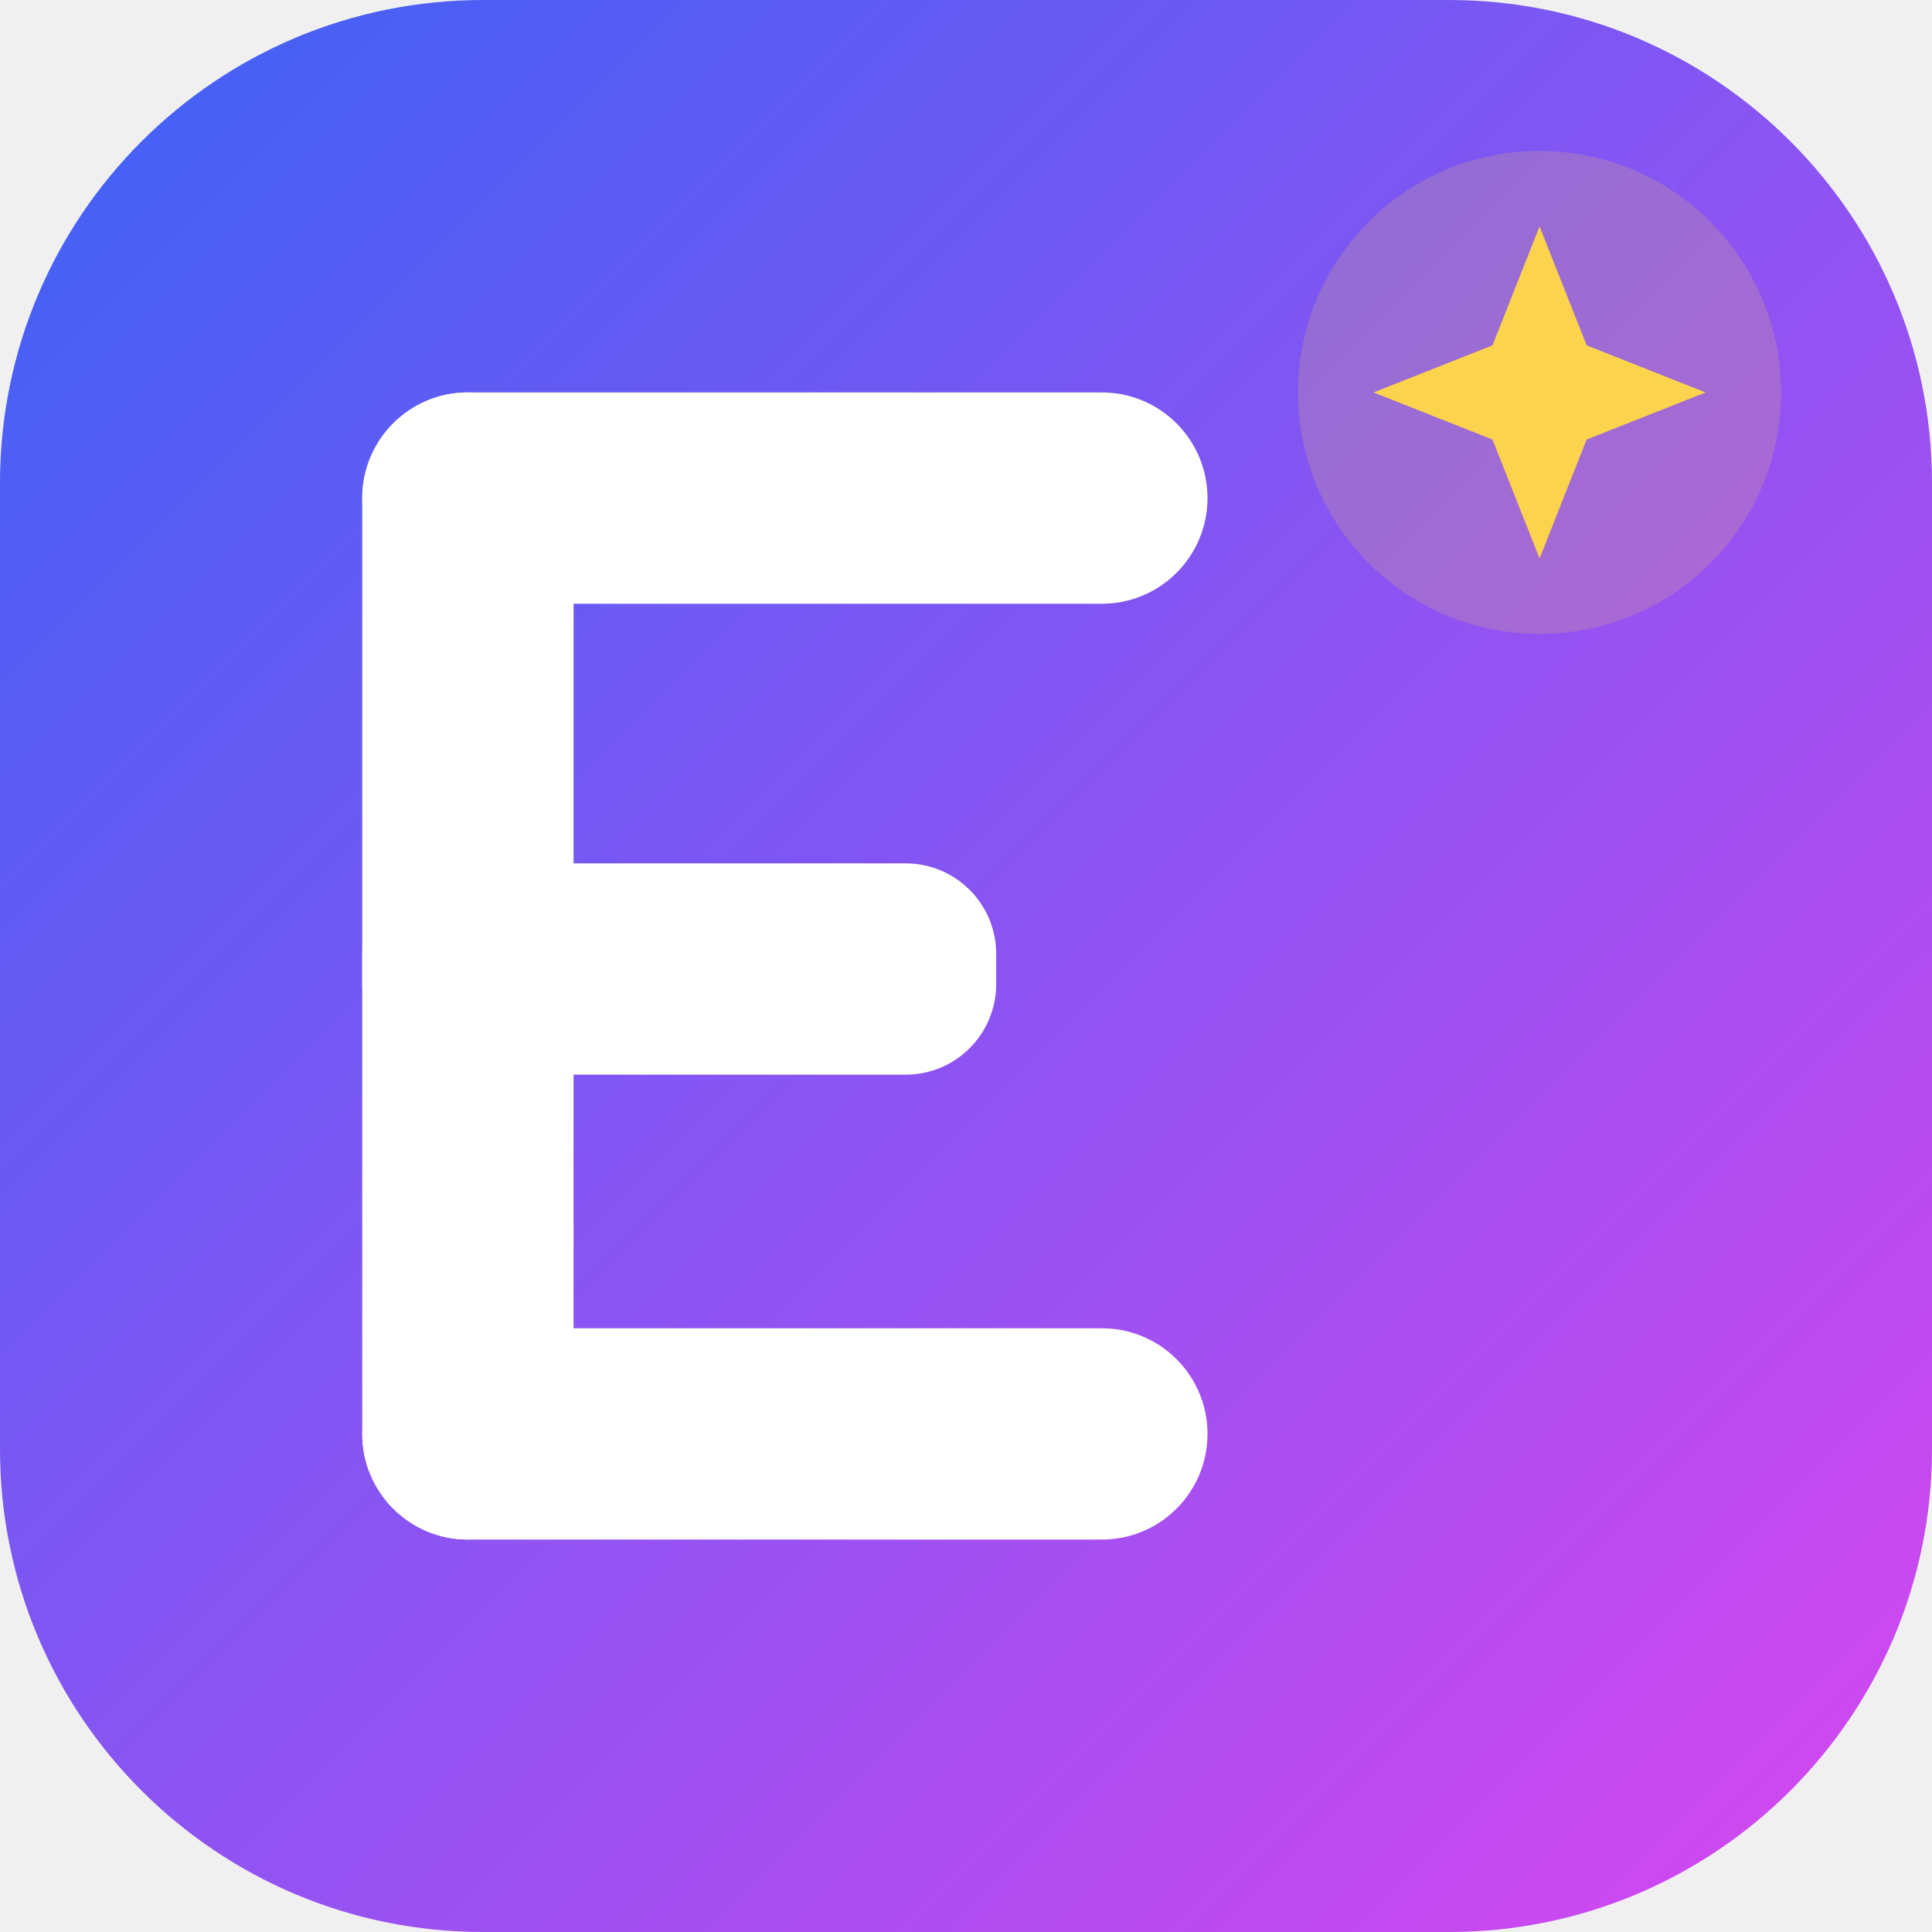
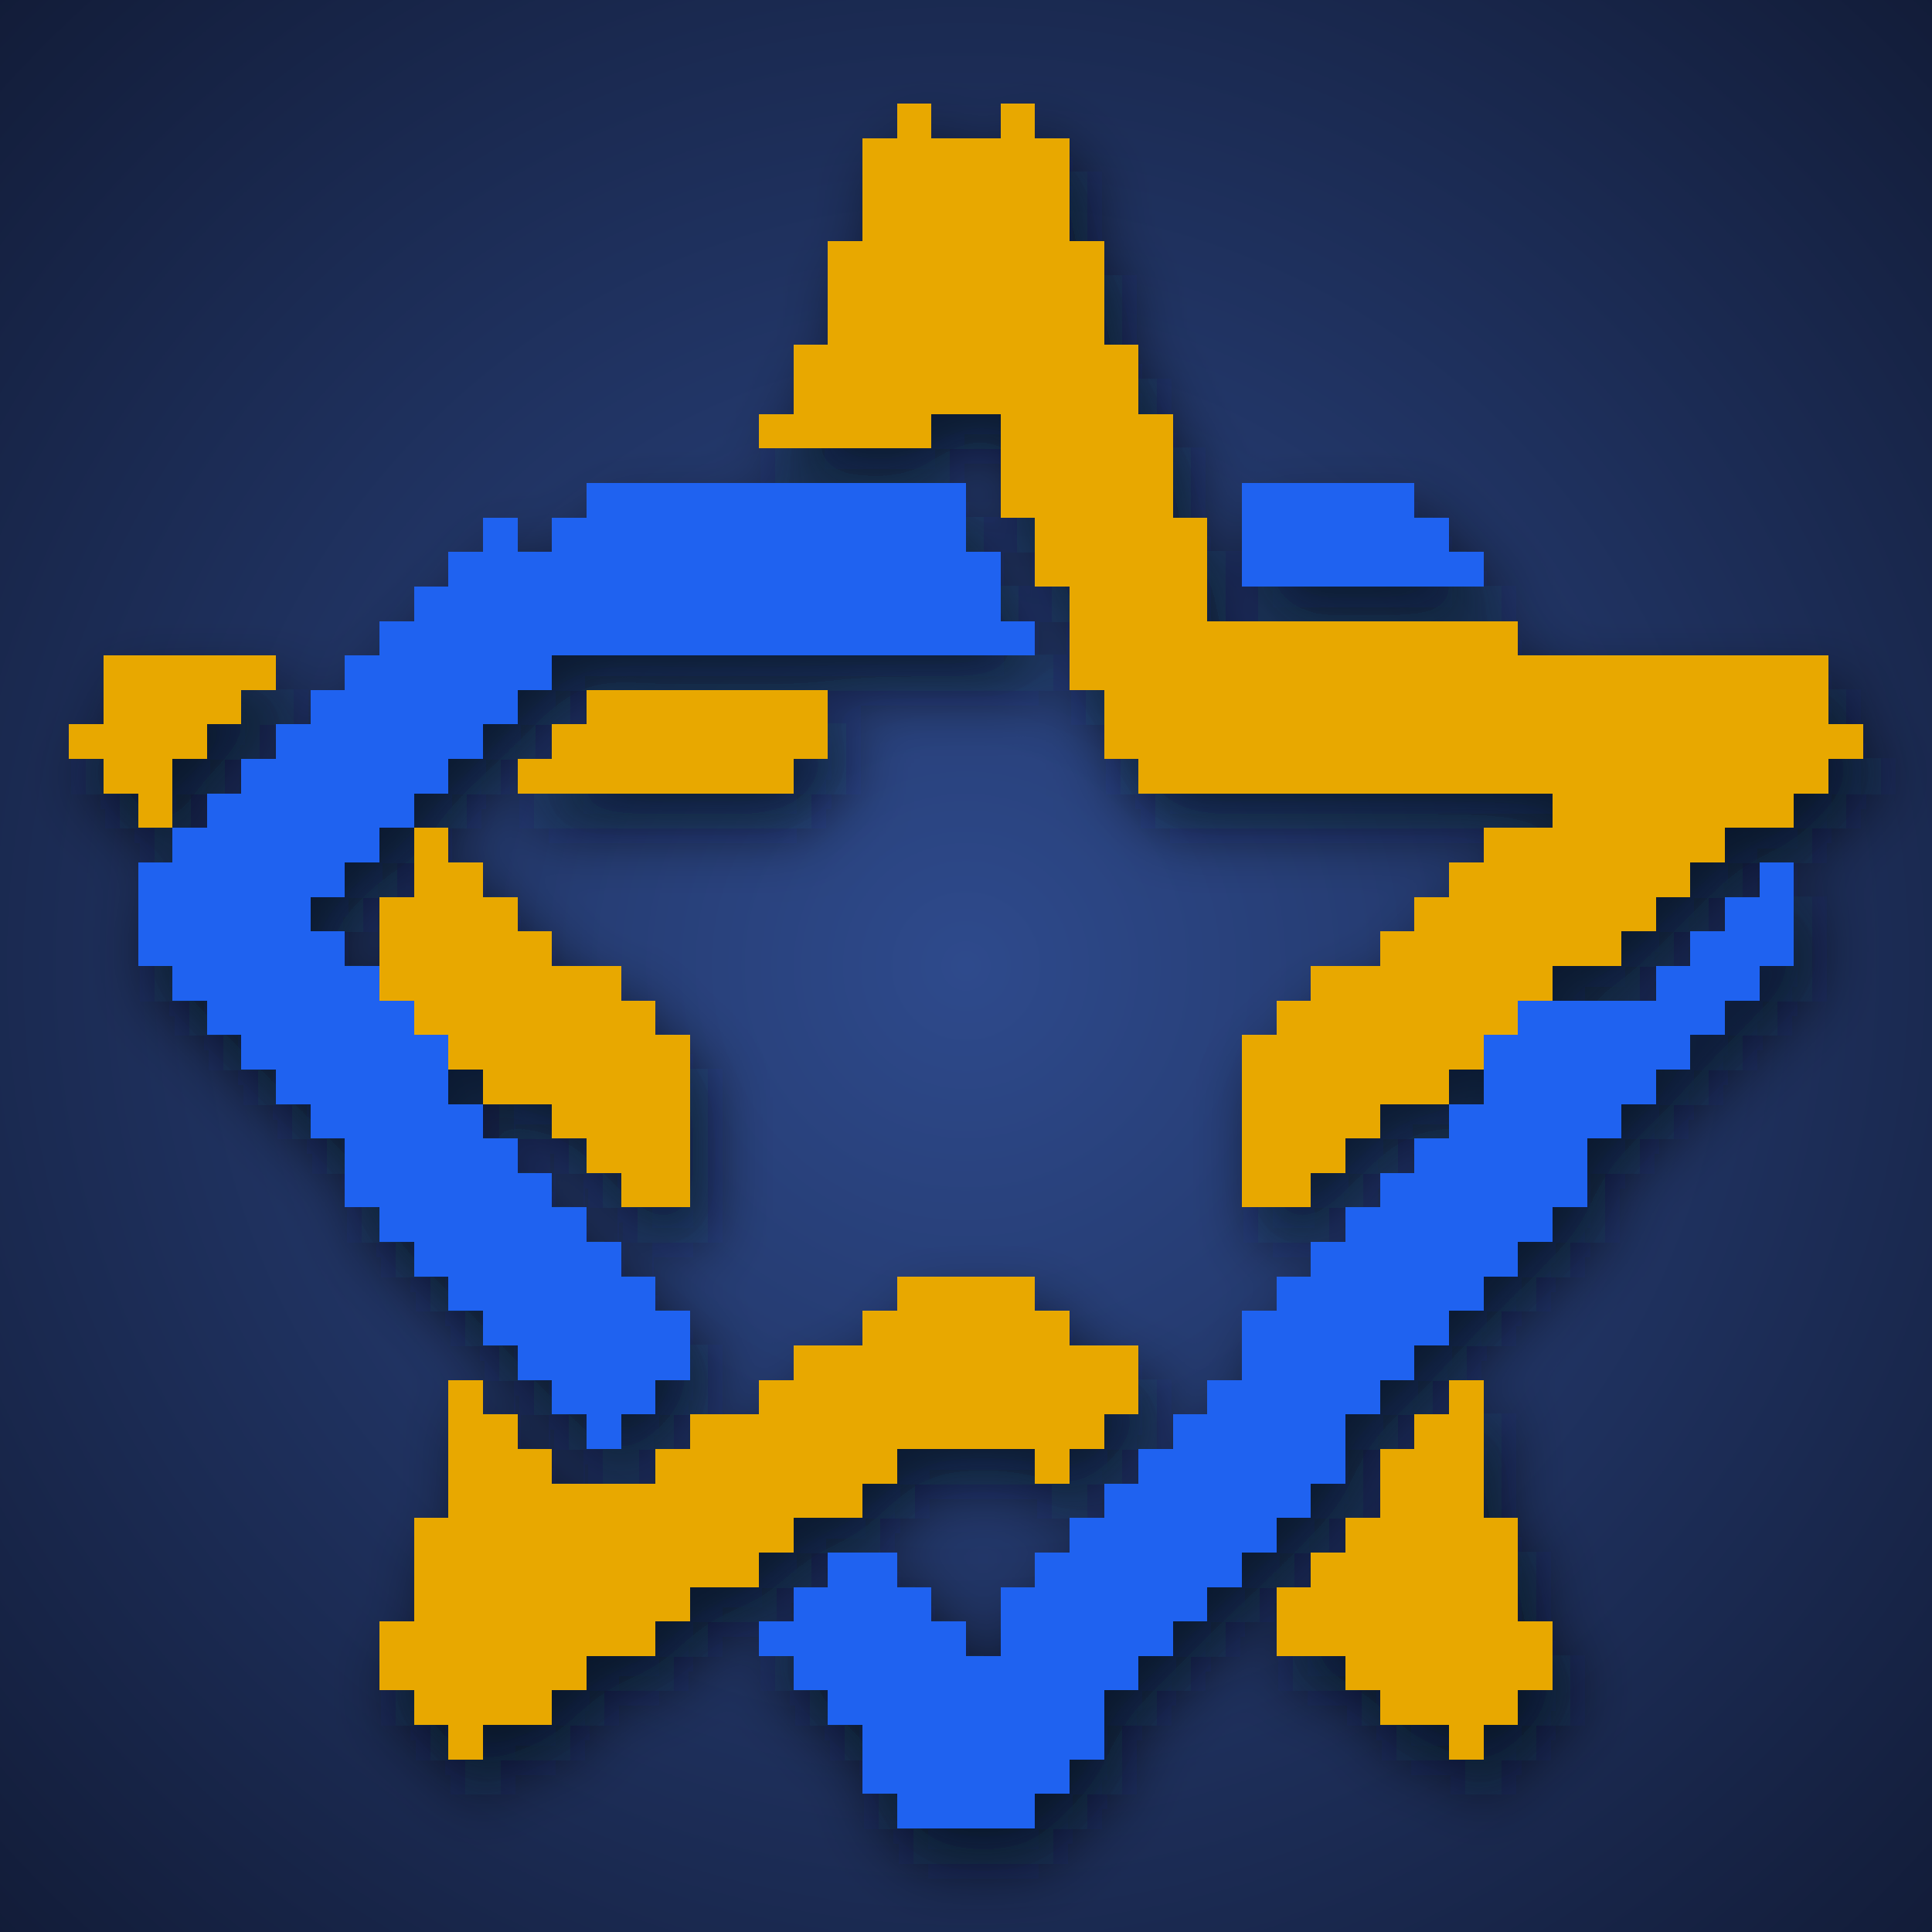
- <svg xmlns="http://www.w3.org/2000/svg" viewBox="0 0 32 32">
+ <svg xmlns="http://www.w3.org/2000/svg" width="3000" height="3000" viewBox="0 0 56 56" shape-rendering="crispEdges">
  <defs>
-     <linearGradient id="bg" x1="0%" y1="0%" x2="100%" y2="100%">
-       <stop offset="0%" stop-color="#3b62f5" />
-       <stop offset="100%" stop-color="#d946ef" />
-     </linearGradient>
+     <radialGradient id="g" cx="0.5" cy="0.5" r="0.707">
+       <stop offset="0" stop-color="#2E4A8C" />
+       <stop offset="1" stop-color="#121C38" />
+     </radialGradient>
+     <filter id="b" x="-10%" y="-10%" width="120%" height="120%">
+       <feGaussianBlur stdDeviation="0.9" />
+     </filter>
  </defs>
-   <rect width="32" height="32" rx="8" fill="url(#bg)" />
-   <rect x="6" y="6.5" width="3.5" height="19" rx="1.75" fill="white" />
-   <rect x="6" y="6.5" width="14" height="3.5" rx="1.75" fill="white" />
-   <rect x="6" y="14.3" width="10.5" height="3.5" rx="1.5" fill="white" />
-   <rect x="6" y="22" width="14" height="3.5" rx="1.75" fill="white" />
-   <circle cx="25.5" cy="6.5" r="4" fill="#FCD34D" opacity="0.18" />
-   <path d="M25.5,3.75 L26.28,5.72 L28.25,6.5 L26.28,7.28 L25.5,9.25 L24.72,7.28 L22.75,6.5 L24.72,5.72 Z" fill="#FCD34D" />
+   <rect width="56" height="56" fill="url(#g)" />
+   <g filter="url(#b)" opacity="0.7" transform="translate(0.5 1)">
+     <rect x="26" y="3" width="1" height="1" fill="#050918" />
+     <rect x="29" y="3" width="1" height="1" fill="#050918" />
+     <rect x="25" y="4" width="6" height="1" fill="#050918" />
+     <rect x="25" y="5" width="6" height="1" fill="#050918" />
+     <rect x="25" y="6" width="6" height="1" fill="#050918" />
+     <rect x="24" y="7" width="8" height="1" fill="#050918" />
+     <rect x="24" y="8" width="8" height="1" fill="#050918" />
+     <rect x="24" y="9" width="8" height="1" fill="#050918" />
+     <rect x="23" y="10" width="10" height="1" fill="#050918" />
+     <rect x="23" y="11" width="10" height="1" fill="#050918" />
+     <rect x="22" y="12" width="5" height="1" fill="#050918" />
+     <rect x="29" y="12" width="5" height="1" fill="#050918" />
+     <rect x="29" y="13" width="5" height="1" fill="#050918" />
+     <rect x="29" y="14" width="5" height="1" fill="#050918" />
+     <rect x="30" y="15" width="5" height="1" fill="#050918" />
+     <rect x="30" y="16" width="5" height="1" fill="#050918" />
+     <rect x="31" y="17" width="4" height="1" fill="#050918" />
+     <rect x="31" y="18" width="13" height="1" fill="#050918" />
+     <rect x="3" y="19" width="5" height="1" fill="#050918" />
+     <rect x="31" y="19" width="22" height="1" fill="#050918" />
+     <rect x="3" y="20" width="4" height="1" fill="#050918" />
+     <rect x="17" y="20" width="7" height="1" fill="#050918" />
+     <rect x="32" y="20" width="21" height="1" fill="#050918" />
+     <rect x="2" y="21" width="4" height="1" fill="#050918" />
+     <rect x="16" y="21" width="8" height="1" fill="#050918" />
+     <rect x="32" y="21" width="22" height="1" fill="#050918" />
+     <rect x="3" y="22" width="2" height="1" fill="#050918" />
+     <rect x="15" y="22" width="8" height="1" fill="#050918" />
+     <rect x="33" y="22" width="20" height="1" fill="#050918" />
+     <rect x="4" y="23" width="1" height="1" fill="#050918" />
+     <rect x="45" y="23" width="7" height="1" fill="#050918" />
+     <rect x="12" y="24" width="1" height="1" fill="#050918" />
+     <rect x="43" y="24" width="7" height="1" fill="#050918" />
+     <rect x="12" y="25" width="2" height="1" fill="#050918" />
+     <rect x="42" y="25" width="7" height="1" fill="#050918" />
+     <rect x="11" y="26" width="4" height="1" fill="#050918" />
+     <rect x="41" y="26" width="7" height="1" fill="#050918" />
+     <rect x="11" y="27" width="5" height="1" fill="#050918" />
+     <rect x="40" y="27" width="7" height="1" fill="#050918" />
+     <rect x="11" y="28" width="7" height="1" fill="#050918" />
+     <rect x="38" y="28" width="7" height="1" fill="#050918" />
+     <rect x="12" y="29" width="7" height="1" fill="#050918" />
+     <rect x="37" y="29" width="7" height="1" fill="#050918" />
+     <rect x="13" y="30" width="7" height="1" fill="#050918" />
+     <rect x="36" y="30" width="7" height="1" fill="#050918" />
+     <rect x="14" y="31" width="6" height="1" fill="#050918" />
+     <rect x="36" y="31" width="6" height="1" fill="#050918" />
+     <rect x="16" y="32" width="4" height="1" fill="#050918" />
+     <rect x="36" y="32" width="4" height="1" fill="#050918" />
+     <rect x="17" y="33" width="3" height="1" fill="#050918" />
+     <rect x="36" y="33" width="3" height="1" fill="#050918" />
+     <rect x="18" y="34" width="2" height="1" fill="#050918" />
+     <rect x="36" y="34" width="2" height="1" fill="#050918" />
+     <rect x="26" y="37" width="4" height="1" fill="#050918" />
+     <rect x="25" y="38" width="6" height="1" fill="#050918" />
+     <rect x="23" y="39" width="10" height="1" fill="#050918" />
+     <rect x="13" y="40" width="1" height="1" fill="#050918" />
+     <rect x="22" y="40" width="11" height="1" fill="#050918" />
+     <rect x="42" y="40" width="1" height="1" fill="#050918" />
+     <rect x="13" y="41" width="2" height="1" fill="#050918" />
+     <rect x="20" y="41" width="12" height="1" fill="#050918" />
+     <rect x="41" y="41" width="2" height="1" fill="#050918" />
+     <rect x="13" y="42" width="3" height="1" fill="#050918" />
+     <rect x="19" y="42" width="7" height="1" fill="#050918" />
+     <rect x="30" y="42" width="1" height="1" fill="#050918" />
+     <rect x="40" y="42" width="3" height="1" fill="#050918" />
+     <rect x="13" y="43" width="12" height="1" fill="#050918" />
+     <rect x="40" y="43" width="3" height="1" fill="#050918" />
+     <rect x="12" y="44" width="11" height="1" fill="#050918" />
+     <rect x="39" y="44" width="5" height="1" fill="#050918" />
+     <rect x="12" y="45" width="10" height="1" fill="#050918" />
+     <rect x="38" y="45" width="6" height="1" fill="#050918" />
+     <rect x="12" y="46" width="8" height="1" fill="#050918" />
+     <rect x="37" y="46" width="7" height="1" fill="#050918" />
+     <rect x="11" y="47" width="8" height="1" fill="#050918" />
+     <rect x="37" y="47" width="8" height="1" fill="#050918" />
+     <rect x="11" y="48" width="6" height="1" fill="#050918" />
+     <rect x="39" y="48" width="6" height="1" fill="#050918" />
+     <rect x="12" y="49" width="4" height="1" fill="#050918" />
+     <rect x="40" y="49" width="4" height="1" fill="#050918" />
+     <rect x="13" y="50" width="1" height="1" fill="#050918" />
+     <rect x="42" y="50" width="1" height="1" fill="#050918" />
+     <rect x="17" y="14" width="11" height="1" fill="#050918" />
+     <rect x="36" y="14" width="5" height="1" fill="#050918" />
+     <rect x="14" y="15" width="1" height="1" fill="#050918" />
+     <rect x="16" y="15" width="12" height="1" fill="#050918" />
+     <rect x="36" y="15" width="6" height="1" fill="#050918" />
+     <rect x="13" y="16" width="16" height="1" fill="#050918" />
+     <rect x="36" y="16" width="7" height="1" fill="#050918" />
+     <rect x="12" y="17" width="17" height="1" fill="#050918" />
+     <rect x="11" y="18" width="19" height="1" fill="#050918" />
+     <rect x="10" y="19" width="6" height="1" fill="#050918" />
+     <rect x="9" y="20" width="6" height="1" fill="#050918" />
+     <rect x="8" y="21" width="6" height="1" fill="#050918" />
+     <rect x="7" y="22" width="6" height="1" fill="#050918" />
+     <rect x="6" y="23" width="6" height="1" fill="#050918" />
+     <rect x="5" y="24" width="6" height="1" fill="#050918" />
+     <rect x="4" y="25" width="6" height="1" fill="#050918" />
+     <rect x="51" y="25" width="1" height="1" fill="#050918" />
+     <rect x="4" y="26" width="5" height="1" fill="#050918" />
+     <rect x="50" y="26" width="2" height="1" fill="#050918" />
+     <rect x="4" y="27" width="6" height="1" fill="#050918" />
+     <rect x="49" y="27" width="3" height="1" fill="#050918" />
+     <rect x="5" y="28" width="6" height="1" fill="#050918" />
+     <rect x="48" y="28" width="3" height="1" fill="#050918" />
+     <rect x="6" y="29" width="6" height="1" fill="#050918" />
+     <rect x="44" y="29" width="6" height="1" fill="#050918" />
+     <rect x="7" y="30" width="6" height="1" fill="#050918" />
+     <rect x="43" y="30" width="6" height="1" fill="#050918" />
+     <rect x="8" y="31" width="5" height="1" fill="#050918" />
+     <rect x="43" y="31" width="5" height="1" fill="#050918" />
+     <rect x="9" y="32" width="5" height="1" fill="#050918" />
+     <rect x="42" y="32" width="5" height="1" fill="#050918" />
+     <rect x="10" y="33" width="5" height="1" fill="#050918" />
+     <rect x="41" y="33" width="5" height="1" fill="#050918" />
+     <rect x="10" y="34" width="6" height="1" fill="#050918" />
+     <rect x="40" y="34" width="6" height="1" fill="#050918" />
+     <rect x="11" y="35" width="6" height="1" fill="#050918" />
+     <rect x="39" y="35" width="6" height="1" fill="#050918" />
+     <rect x="12" y="36" width="6" height="1" fill="#050918" />
+     <rect x="38" y="36" width="6" height="1" fill="#050918" />
+     <rect x="13" y="37" width="6" height="1" fill="#050918" />
+     <rect x="37" y="37" width="6" height="1" fill="#050918" />
+     <rect x="14" y="38" width="6" height="1" fill="#050918" />
+     <rect x="36" y="38" width="6" height="1" fill="#050918" />
+     <rect x="15" y="39" width="5" height="1" fill="#050918" />
+     <rect x="36" y="39" width="5" height="1" fill="#050918" />
+     <rect x="16" y="40" width="3" height="1" fill="#050918" />
+     <rect x="35" y="40" width="5" height="1" fill="#050918" />
+     <rect x="17" y="41" width="1" height="1" fill="#050918" />
+     <rect x="34" y="41" width="5" height="1" fill="#050918" />
+     <rect x="33" y="42" width="6" height="1" fill="#050918" />
+     <rect x="32" y="43" width="6" height="1" fill="#050918" />
+     <rect x="31" y="44" width="6" height="1" fill="#050918" />
+     <rect x="24" y="45" width="2" height="1" fill="#050918" />
+     <rect x="30" y="45" width="6" height="1" fill="#050918" />
+     <rect x="23" y="46" width="4" height="1" fill="#050918" />
+     <rect x="29" y="46" width="6" height="1" fill="#050918" />
+     <rect x="22" y="47" width="6" height="1" fill="#050918" />
+     <rect x="29" y="47" width="5" height="1" fill="#050918" />
+     <rect x="23" y="48" width="10" height="1" fill="#050918" />
+     <rect x="24" y="49" width="8" height="1" fill="#050918" />
+     <rect x="25" y="50" width="7" height="1" fill="#050918" />
+     <rect x="25" y="51" width="6" height="1" fill="#050918" />
+     <rect x="26" y="52" width="4" height="1" fill="#050918" />
+   </g>
+   <rect x="26" y="3" width="1" height="1" fill="#E8A800" />
+   <rect x="29" y="3" width="1" height="1" fill="#E8A800" />
+   <rect x="25" y="4" width="6" height="1" fill="#E8A800" />
+   <rect x="25" y="5" width="6" height="1" fill="#E8A800" />
+   <rect x="25" y="6" width="6" height="1" fill="#E8A800" />
+   <rect x="24" y="7" width="8" height="1" fill="#E8A800" />
+   <rect x="24" y="8" width="8" height="1" fill="#E8A800" />
+   <rect x="24" y="9" width="8" height="1" fill="#E8A800" />
+   <rect x="23" y="10" width="10" height="1" fill="#E8A800" />
+   <rect x="23" y="11" width="10" height="1" fill="#E8A800" />
+   <rect x="22" y="12" width="5" height="1" fill="#E8A800" />
+   <rect x="29" y="12" width="5" height="1" fill="#E8A800" />
+   <rect x="29" y="13" width="5" height="1" fill="#E8A800" />
+   <rect x="29" y="14" width="5" height="1" fill="#E8A800" />
+   <rect x="30" y="15" width="5" height="1" fill="#E8A800" />
+   <rect x="30" y="16" width="5" height="1" fill="#E8A800" />
+   <rect x="31" y="17" width="4" height="1" fill="#E8A800" />
+   <rect x="31" y="18" width="13" height="1" fill="#E8A800" />
+   <rect x="3" y="19" width="5" height="1" fill="#E8A800" />
+   <rect x="31" y="19" width="22" height="1" fill="#E8A800" />
+   <rect x="3" y="20" width="4" height="1" fill="#E8A800" />
+   <rect x="17" y="20" width="7" height="1" fill="#E8A800" />
+   <rect x="32" y="20" width="21" height="1" fill="#E8A800" />
+   <rect x="2" y="21" width="4" height="1" fill="#E8A800" />
+   <rect x="16" y="21" width="8" height="1" fill="#E8A800" />
+   <rect x="32" y="21" width="22" height="1" fill="#E8A800" />
+   <rect x="3" y="22" width="2" height="1" fill="#E8A800" />
+   <rect x="15" y="22" width="8" height="1" fill="#E8A800" />
+   <rect x="33" y="22" width="20" height="1" fill="#E8A800" />
+   <rect x="4" y="23" width="1" height="1" fill="#E8A800" />
+   <rect x="45" y="23" width="7" height="1" fill="#E8A800" />
+   <rect x="12" y="24" width="1" height="1" fill="#E8A800" />
+   <rect x="43" y="24" width="7" height="1" fill="#E8A800" />
+   <rect x="12" y="25" width="2" height="1" fill="#E8A800" />
+   <rect x="42" y="25" width="7" height="1" fill="#E8A800" />
+   <rect x="11" y="26" width="4" height="1" fill="#E8A800" />
+   <rect x="41" y="26" width="7" height="1" fill="#E8A800" />
+   <rect x="11" y="27" width="5" height="1" fill="#E8A800" />
+   <rect x="40" y="27" width="7" height="1" fill="#E8A800" />
+   <rect x="11" y="28" width="7" height="1" fill="#E8A800" />
+   <rect x="38" y="28" width="7" height="1" fill="#E8A800" />
+   <rect x="12" y="29" width="7" height="1" fill="#E8A800" />
+   <rect x="37" y="29" width="7" height="1" fill="#E8A800" />
+   <rect x="13" y="30" width="7" height="1" fill="#E8A800" />
+   <rect x="36" y="30" width="7" height="1" fill="#E8A800" />
+   <rect x="14" y="31" width="6" height="1" fill="#E8A800" />
+   <rect x="36" y="31" width="6" height="1" fill="#E8A800" />
+   <rect x="16" y="32" width="4" height="1" fill="#E8A800" />
+   <rect x="36" y="32" width="4" height="1" fill="#E8A800" />
+   <rect x="17" y="33" width="3" height="1" fill="#E8A800" />
+   <rect x="36" y="33" width="3" height="1" fill="#E8A800" />
+   <rect x="18" y="34" width="2" height="1" fill="#E8A800" />
+   <rect x="36" y="34" width="2" height="1" fill="#E8A800" />
+   <rect x="26" y="37" width="4" height="1" fill="#E8A800" />
+   <rect x="25" y="38" width="6" height="1" fill="#E8A800" />
+   <rect x="23" y="39" width="10" height="1" fill="#E8A800" />
+   <rect x="13" y="40" width="1" height="1" fill="#E8A800" />
+   <rect x="22" y="40" width="11" height="1" fill="#E8A800" />
+   <rect x="42" y="40" width="1" height="1" fill="#E8A800" />
+   <rect x="13" y="41" width="2" height="1" fill="#E8A800" />
+   <rect x="20" y="41" width="12" height="1" fill="#E8A800" />
+   <rect x="41" y="41" width="2" height="1" fill="#E8A800" />
+   <rect x="13" y="42" width="3" height="1" fill="#E8A800" />
+   <rect x="19" y="42" width="7" height="1" fill="#E8A800" />
+   <rect x="30" y="42" width="1" height="1" fill="#E8A800" />
+   <rect x="40" y="42" width="3" height="1" fill="#E8A800" />
+   <rect x="13" y="43" width="12" height="1" fill="#E8A800" />
+   <rect x="40" y="43" width="3" height="1" fill="#E8A800" />
+   <rect x="12" y="44" width="11" height="1" fill="#E8A800" />
+   <rect x="39" y="44" width="5" height="1" fill="#E8A800" />
+   <rect x="12" y="45" width="10" height="1" fill="#E8A800" />
+   <rect x="38" y="45" width="6" height="1" fill="#E8A800" />
+   <rect x="12" y="46" width="8" height="1" fill="#E8A800" />
+   <rect x="37" y="46" width="7" height="1" fill="#E8A800" />
+   <rect x="11" y="47" width="8" height="1" fill="#E8A800" />
+   <rect x="37" y="47" width="8" height="1" fill="#E8A800" />
+   <rect x="11" y="48" width="6" height="1" fill="#E8A800" />
+   <rect x="39" y="48" width="6" height="1" fill="#E8A800" />
+   <rect x="12" y="49" width="4" height="1" fill="#E8A800" />
+   <rect x="40" y="49" width="4" height="1" fill="#E8A800" />
+   <rect x="13" y="50" width="1" height="1" fill="#E8A800" />
+   <rect x="42" y="50" width="1" height="1" fill="#E8A800" />
+   <rect x="17" y="14" width="11" height="1" fill="#1F62F0" />
+   <rect x="36" y="14" width="5" height="1" fill="#1F62F0" />
+   <rect x="14" y="15" width="1" height="1" fill="#1F62F0" />
+   <rect x="16" y="15" width="12" height="1" fill="#1F62F0" />
+   <rect x="36" y="15" width="6" height="1" fill="#1F62F0" />
+   <rect x="13" y="16" width="16" height="1" fill="#1F62F0" />
+   <rect x="36" y="16" width="7" height="1" fill="#1F62F0" />
+   <rect x="12" y="17" width="17" height="1" fill="#1F62F0" />
+   <rect x="11" y="18" width="19" height="1" fill="#1F62F0" />
+   <rect x="10" y="19" width="6" height="1" fill="#1F62F0" />
+   <rect x="9" y="20" width="6" height="1" fill="#1F62F0" />
+   <rect x="8" y="21" width="6" height="1" fill="#1F62F0" />
+   <rect x="7" y="22" width="6" height="1" fill="#1F62F0" />
+   <rect x="6" y="23" width="6" height="1" fill="#1F62F0" />
+   <rect x="5" y="24" width="6" height="1" fill="#1F62F0" />
+   <rect x="4" y="25" width="6" height="1" fill="#1F62F0" />
+   <rect x="51" y="25" width="1" height="1" fill="#1F62F0" />
+   <rect x="4" y="26" width="5" height="1" fill="#1F62F0" />
+   <rect x="50" y="26" width="2" height="1" fill="#1F62F0" />
+   <rect x="4" y="27" width="6" height="1" fill="#1F62F0" />
+   <rect x="49" y="27" width="3" height="1" fill="#1F62F0" />
+   <rect x="5" y="28" width="6" height="1" fill="#1F62F0" />
+   <rect x="48" y="28" width="3" height="1" fill="#1F62F0" />
+   <rect x="6" y="29" width="6" height="1" fill="#1F62F0" />
+   <rect x="44" y="29" width="6" height="1" fill="#1F62F0" />
+   <rect x="7" y="30" width="6" height="1" fill="#1F62F0" />
+   <rect x="43" y="30" width="6" height="1" fill="#1F62F0" />
+   <rect x="8" y="31" width="5" height="1" fill="#1F62F0" />
+   <rect x="43" y="31" width="5" height="1" fill="#1F62F0" />
+   <rect x="9" y="32" width="5" height="1" fill="#1F62F0" />
+   <rect x="42" y="32" width="5" height="1" fill="#1F62F0" />
+   <rect x="10" y="33" width="5" height="1" fill="#1F62F0" />
+   <rect x="41" y="33" width="5" height="1" fill="#1F62F0" />
+   <rect x="10" y="34" width="6" height="1" fill="#1F62F0" />
+   <rect x="40" y="34" width="6" height="1" fill="#1F62F0" />
+   <rect x="11" y="35" width="6" height="1" fill="#1F62F0" />
+   <rect x="39" y="35" width="6" height="1" fill="#1F62F0" />
+   <rect x="12" y="36" width="6" height="1" fill="#1F62F0" />
+   <rect x="38" y="36" width="6" height="1" fill="#1F62F0" />
+   <rect x="13" y="37" width="6" height="1" fill="#1F62F0" />
+   <rect x="37" y="37" width="6" height="1" fill="#1F62F0" />
+   <rect x="14" y="38" width="6" height="1" fill="#1F62F0" />
+   <rect x="36" y="38" width="6" height="1" fill="#1F62F0" />
+   <rect x="15" y="39" width="5" height="1" fill="#1F62F0" />
+   <rect x="36" y="39" width="5" height="1" fill="#1F62F0" />
+   <rect x="16" y="40" width="3" height="1" fill="#1F62F0" />
+   <rect x="35" y="40" width="5" height="1" fill="#1F62F0" />
+   <rect x="17" y="41" width="1" height="1" fill="#1F62F0" />
+   <rect x="34" y="41" width="5" height="1" fill="#1F62F0" />
+   <rect x="33" y="42" width="6" height="1" fill="#1F62F0" />
+   <rect x="32" y="43" width="6" height="1" fill="#1F62F0" />
+   <rect x="31" y="44" width="6" height="1" fill="#1F62F0" />
+   <rect x="24" y="45" width="2" height="1" fill="#1F62F0" />
+   <rect x="30" y="45" width="6" height="1" fill="#1F62F0" />
+   <rect x="23" y="46" width="4" height="1" fill="#1F62F0" />
+   <rect x="29" y="46" width="6" height="1" fill="#1F62F0" />
+   <rect x="22" y="47" width="6" height="1" fill="#1F62F0" />
+   <rect x="29" y="47" width="5" height="1" fill="#1F62F0" />
+   <rect x="23" y="48" width="10" height="1" fill="#1F62F0" />
+   <rect x="24" y="49" width="8" height="1" fill="#1F62F0" />
+   <rect x="25" y="50" width="7" height="1" fill="#1F62F0" />
+   <rect x="25" y="51" width="6" height="1" fill="#1F62F0" />
+   <rect x="26" y="52" width="4" height="1" fill="#1F62F0" />
</svg>
